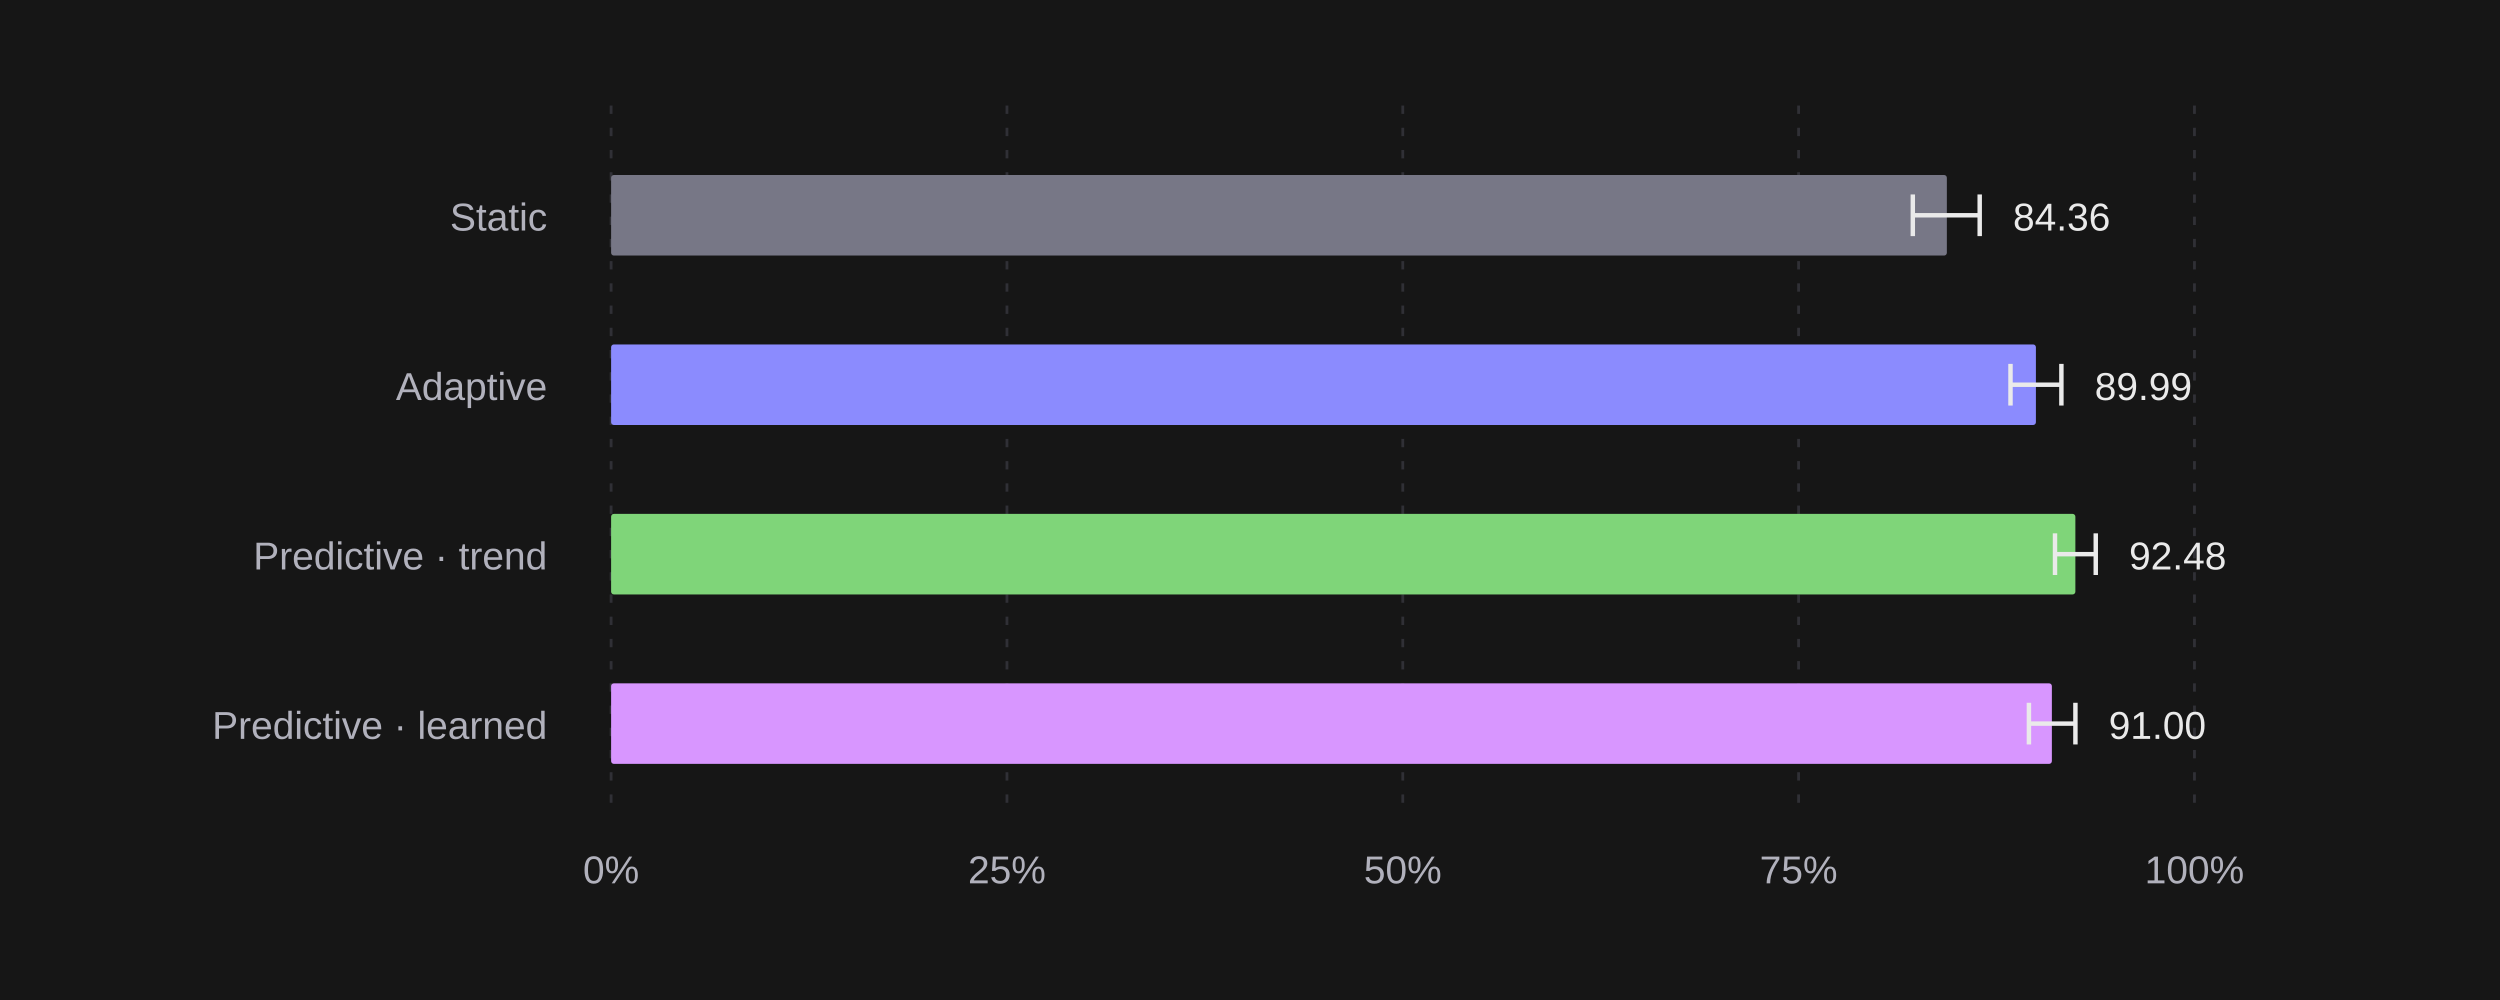
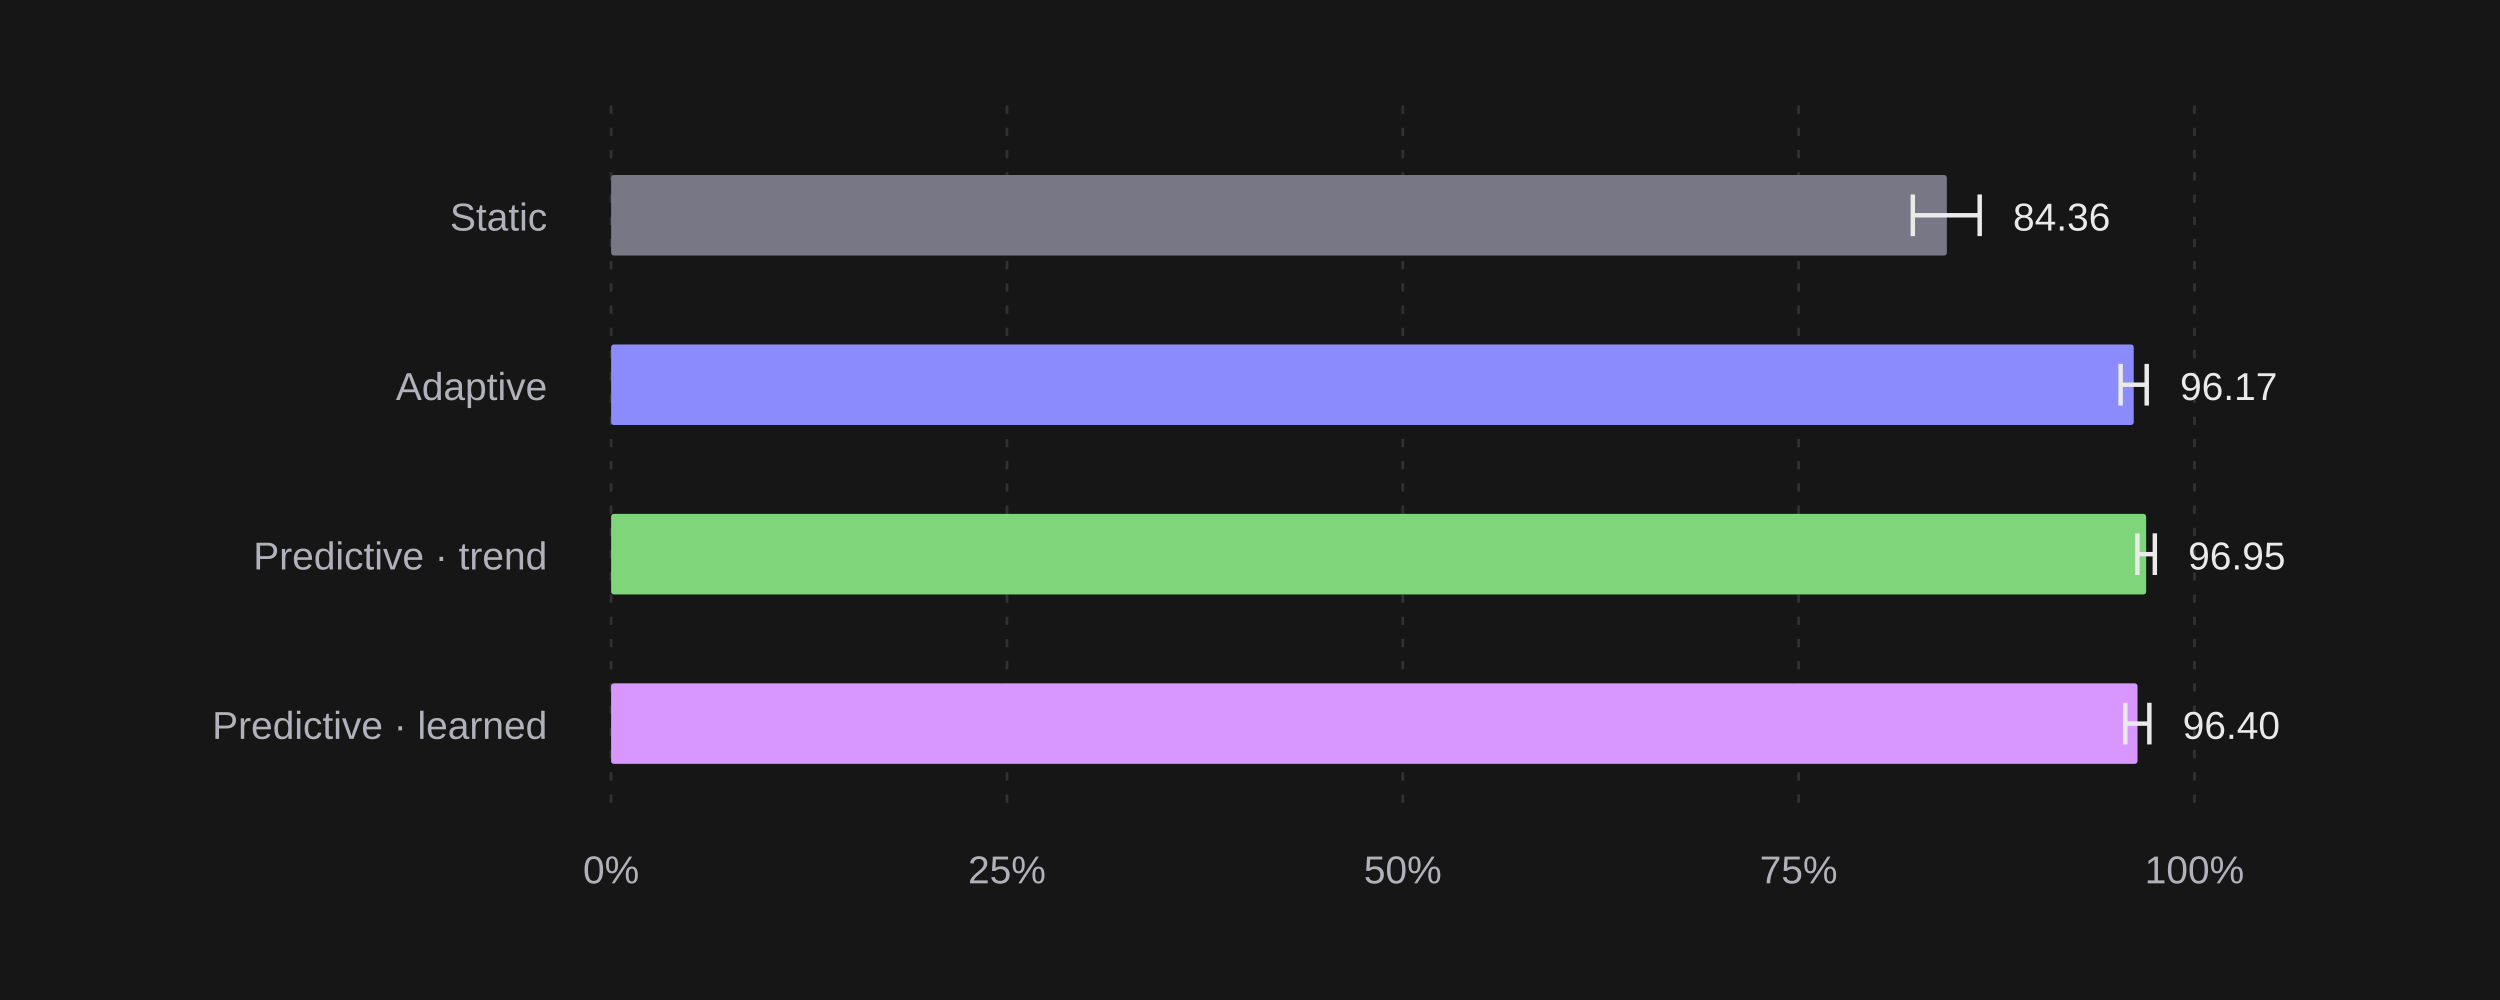
<svg xmlns="http://www.w3.org/2000/svg" width="900" height="360" viewBox="0 0 900 360" role="img" aria-labelledby="title desc">
  <rect width="100%" height="100%" fill="#161616" />
  <g font-family="Arial, sans-serif" font-size="14" fill="#b1b1bc">
    <path d="M220.0 38V290" stroke="#303036" stroke-dasharray="3 5" />
    <text x="220.0" y="318" text-anchor="middle">0%</text>
    <path d="M362.5 38V290" stroke="#303036" stroke-dasharray="3 5" />
    <text x="362.5" y="318" text-anchor="middle">25%</text>
    <path d="M505.0 38V290" stroke="#303036" stroke-dasharray="3 5" />
    <text x="505.0" y="318" text-anchor="middle">50%</text>
    <path d="M647.5 38V290" stroke="#303036" stroke-dasharray="3 5" />
    <text x="647.5" y="318" text-anchor="middle">75%</text>
    <path d="M790.0 38V290" stroke="#303036" stroke-dasharray="3 5" />
    <text x="790.0" y="318" text-anchor="middle">100%</text>
    <text x="197" y="83" text-anchor="end">Static</text>
    <rect x="220" y="63" width="480.87" height="29" fill="#777786" rx="1" />
    <path d="M688.61 77.5H712.69M688.61 70V85M712.69 70V85" stroke="#eaeaea" stroke-width="1.6" />
    <text x="724.69" y="83" fill="#eaeaea">84.36</text>
    <text x="197" y="144" text-anchor="end">Adaptive</text>
-     <rect x="220" y="124" width="512.928" height="29" fill="#8b8bfe" rx="1" />
-     <path d="M723.78 138.5H742.10M723.78 131V146M742.10 131V146" stroke="#eaeaea" stroke-width="1.6" />
-     <text x="754.10" y="144" fill="#eaeaea">89.99</text>
+     <rect x="220" y="124" width="548.143" height="29" fill="#8b8bfe" rx="1" />
+     <path d="M763.42 138.5H772.82M763.42 131V146M772.82 131V146" stroke="#eaeaea" stroke-width="1.6" />
+     <text x="784.82" y="144" fill="#eaeaea">96.17</text>
    <text x="197" y="205" text-anchor="end">Predictive · trend</text>
-     <rect x="220" y="185" width="527.133" height="29" fill="#7fd579" rx="1" />
-     <path d="M739.80 199.5H754.47M739.80 192V207M754.47 192V207" stroke="#eaeaea" stroke-width="1.6" />
-     <text x="766.47" y="205" fill="#eaeaea">92.48</text>
+     <rect x="220" y="185" width="552.612" height="29" fill="#7fd579" rx="1" />
+     <path d="M769.46 199.5H775.74M769.46 192V207M775.74 192V207" stroke="#eaeaea" stroke-width="1.6" />
+     <text x="787.74" y="205" fill="#eaeaea">96.95</text>
    <text x="197" y="266" text-anchor="end">Predictive · learned</text>
-     <rect x="220" y="246" width="518.673" height="29" fill="#d896ff" rx="1" />
-     <path d="M730.41 260.5H747.15M730.41 253V268M747.15 253V268" stroke="#eaeaea" stroke-width="1.6" />
-     <text x="759.15" y="266" fill="#eaeaea">91.00</text>
+     <rect x="220" y="246" width="549.5" height="29" fill="#d896ff" rx="1" />
+     <path d="M765.12 260.5H773.77M765.12 253V268M773.77 253V268" stroke="#eaeaea" stroke-width="1.6" />
+     <text x="785.77" y="266" fill="#eaeaea">96.40</text>
  </g>
</svg>
